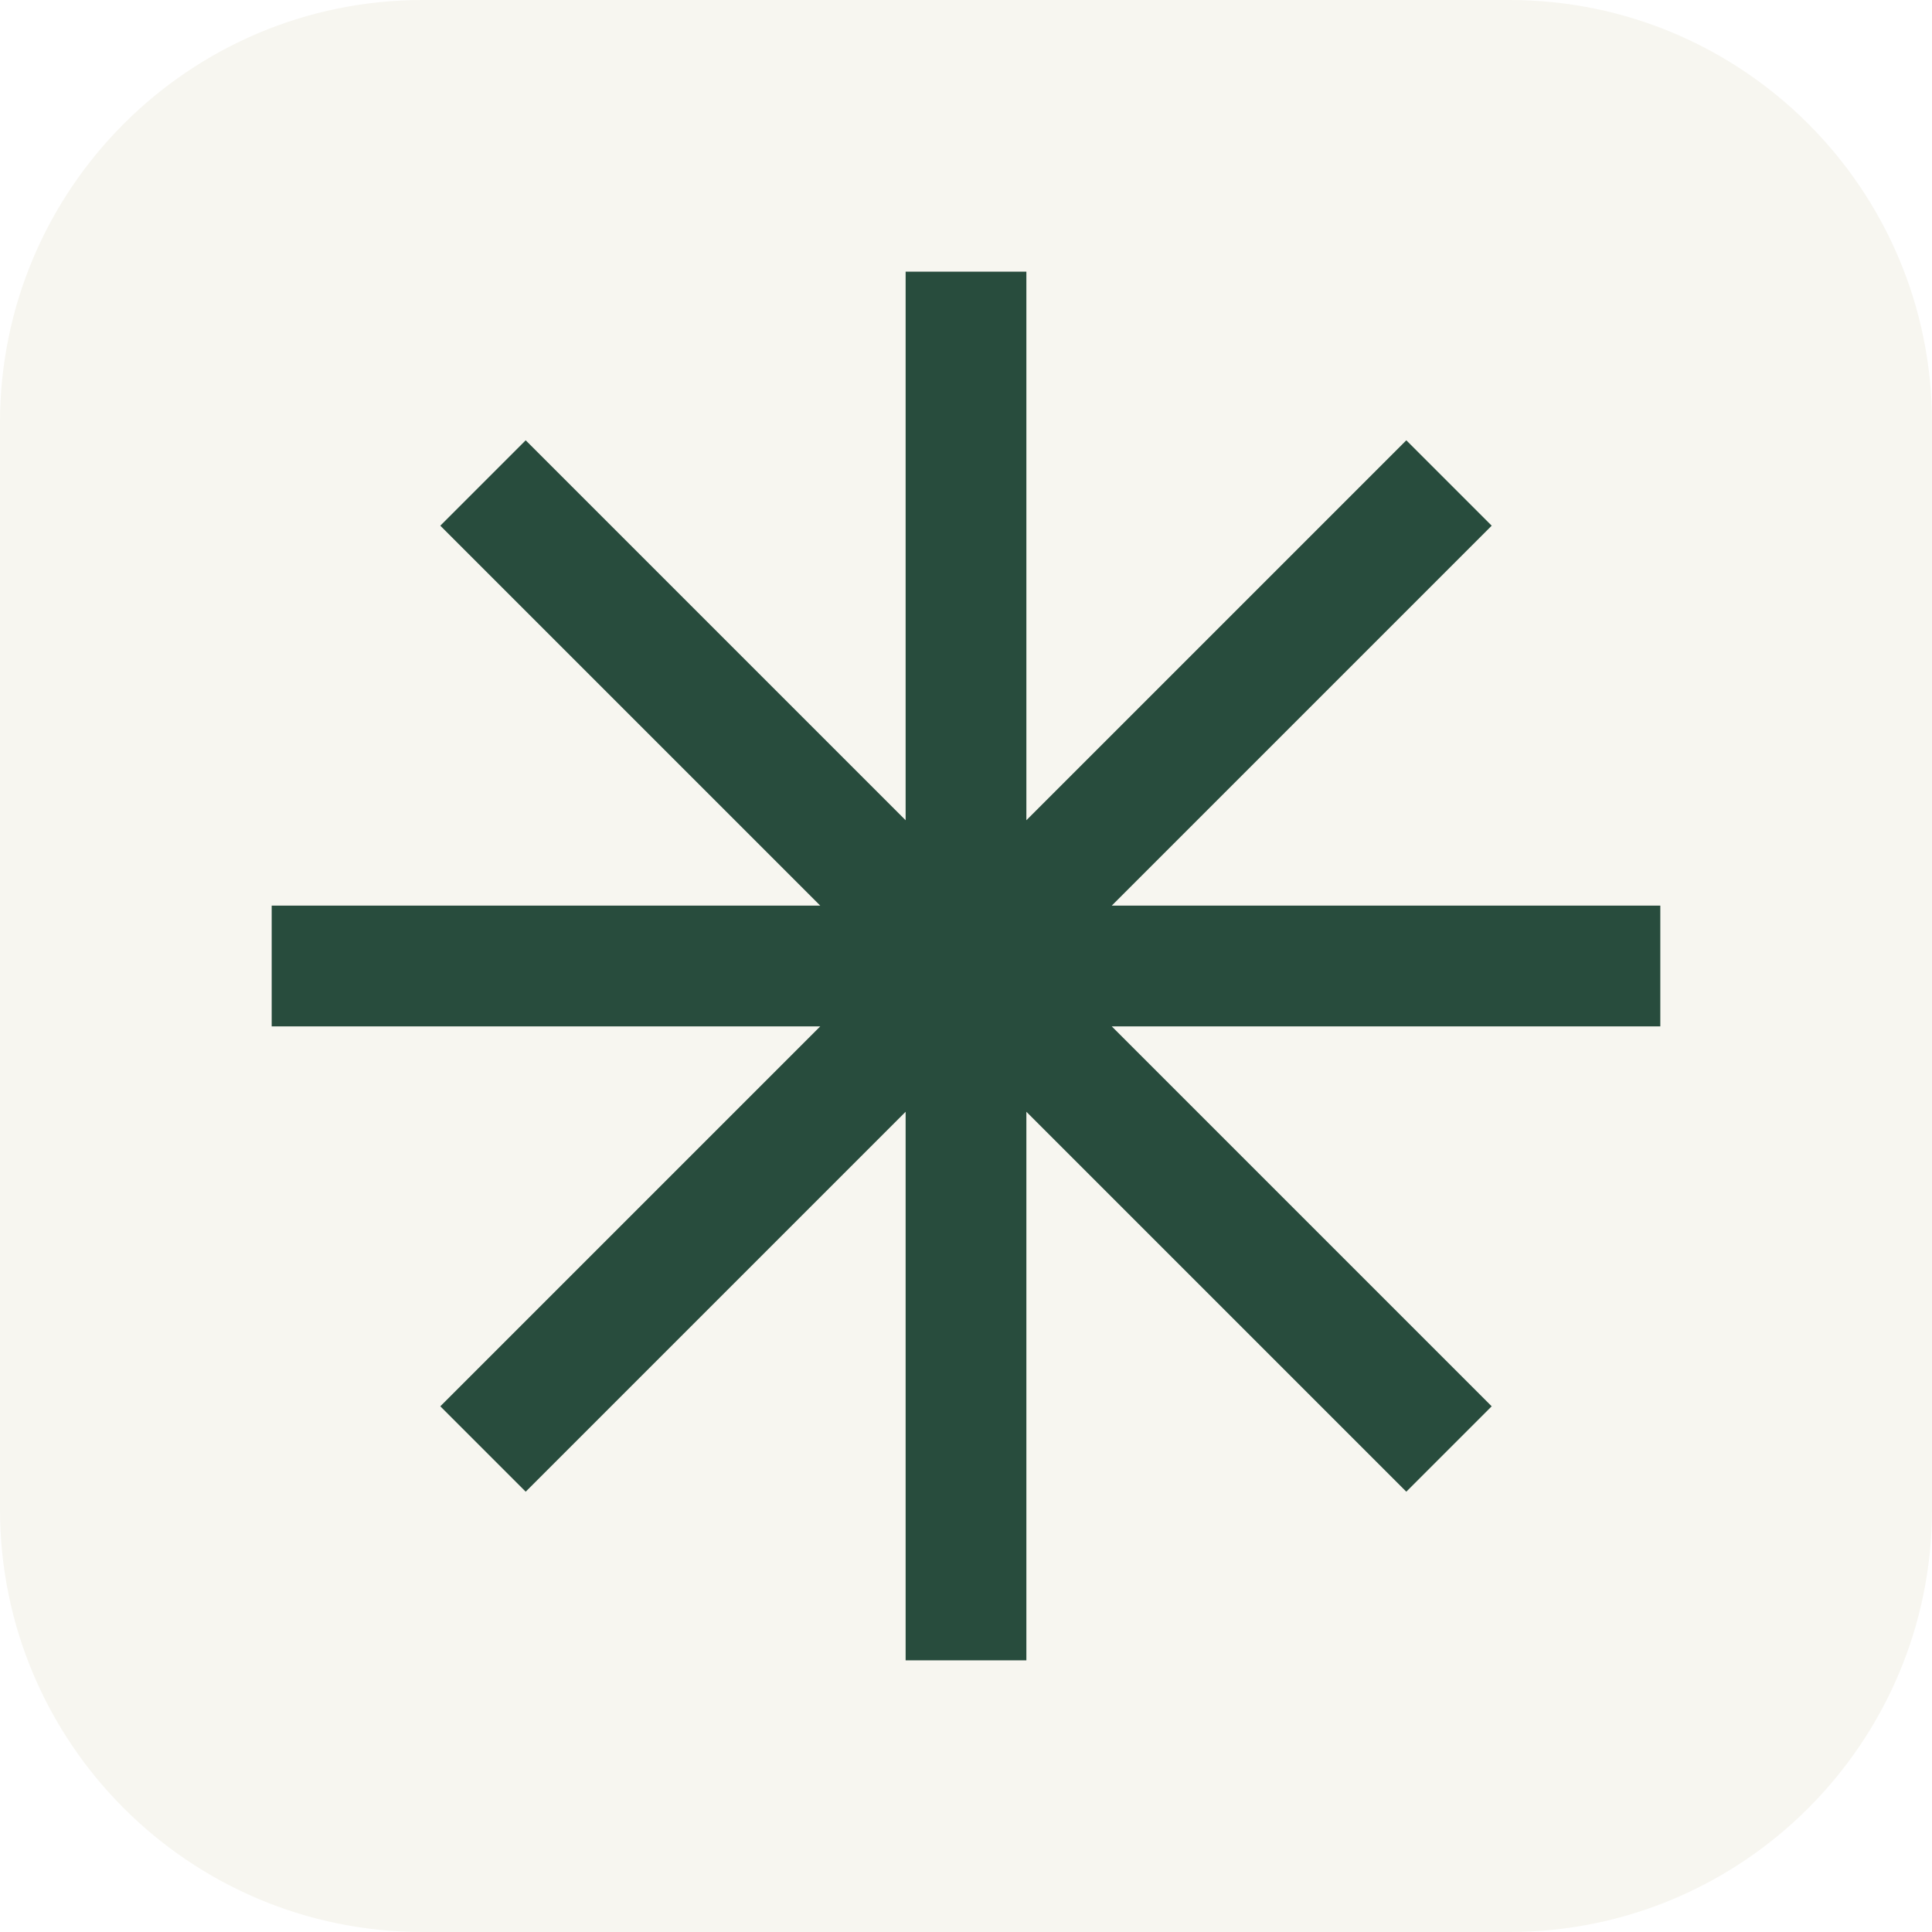
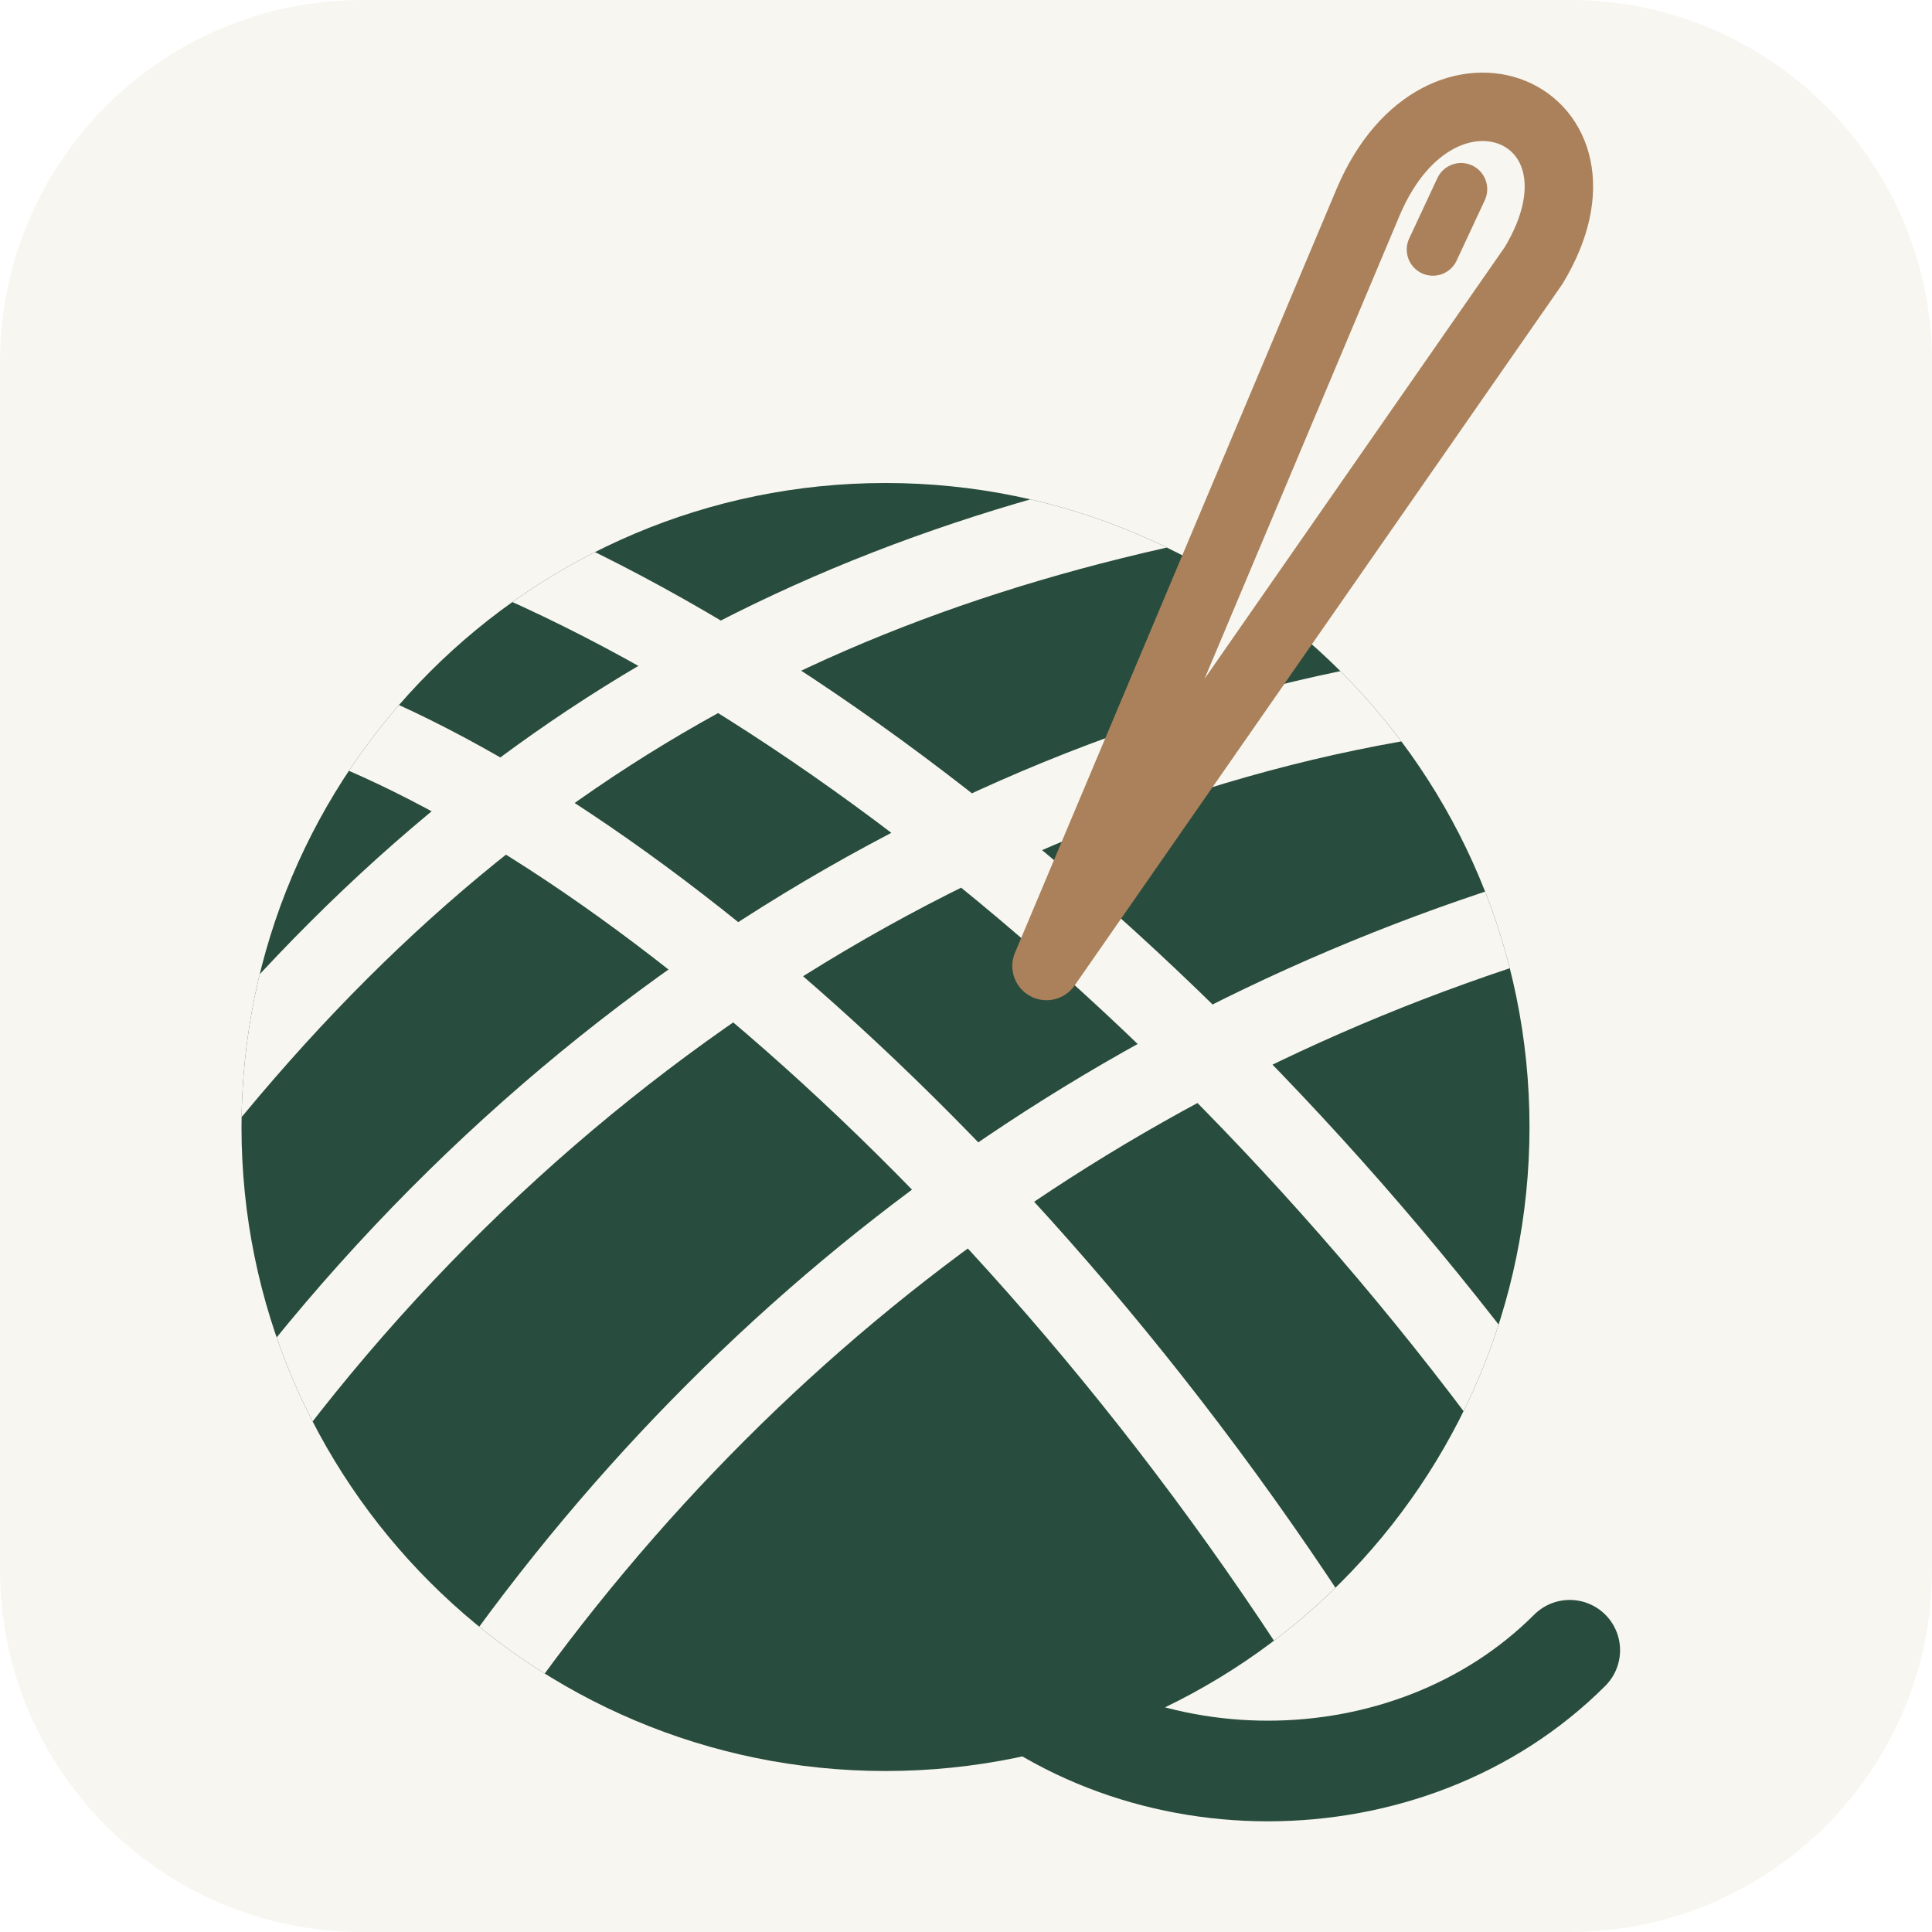
- <svg xmlns="http://www.w3.org/2000/svg" viewBox="0 0 64 64">
-   <rect width="64" height="64" rx="14" fill="#f7f6f0" />
-   <path d="M32 9v46M9 32h46M16 16l32 32M16 48l32-32" stroke="#284c3d" stroke-width="4" />
+ <svg xmlns="http://www.w3.org/2000/svg" viewBox="0 0 48 48" fill="none">
+   <rect width="48" height="48" rx="9" fill="#f7f6f0" />
+   <defs>
+     <clipPath id="ball">
+       <circle cx="22" cy="28" r="16" />
+     </clipPath>
+   </defs>
+   <path d="M24 41c4 4 11 4 15 0" stroke="#284c3d" stroke-width="2.5" stroke-linecap="round" />
+   <circle cx="22" cy="28" r="16" fill="#284c3d" />
+   <g clip-path="url(#ball)" stroke="#f7f6f0" stroke-width="2" stroke-linecap="round">
+     <path d="M3 30c8-11 17-16 29-18M6 36c8-11 20-18 32-19M12 42c7-10 17-17 29-20M5 17c7 1 19 10 28 24M7 12c10 2 23 12 32 25" />
+   </g>
+   <path d="m26 24 8-19c1.8-4.2 6.4-2.2 4.1 1.6L26 24Z" fill="#f7f6f0" stroke="#aa815b" stroke-width="1.7" stroke-linejoin="round" />
+   <path d="m35.6 6.2.7-1.5" stroke="#aa815b" stroke-width="1.3" stroke-linecap="round" />
</svg>
